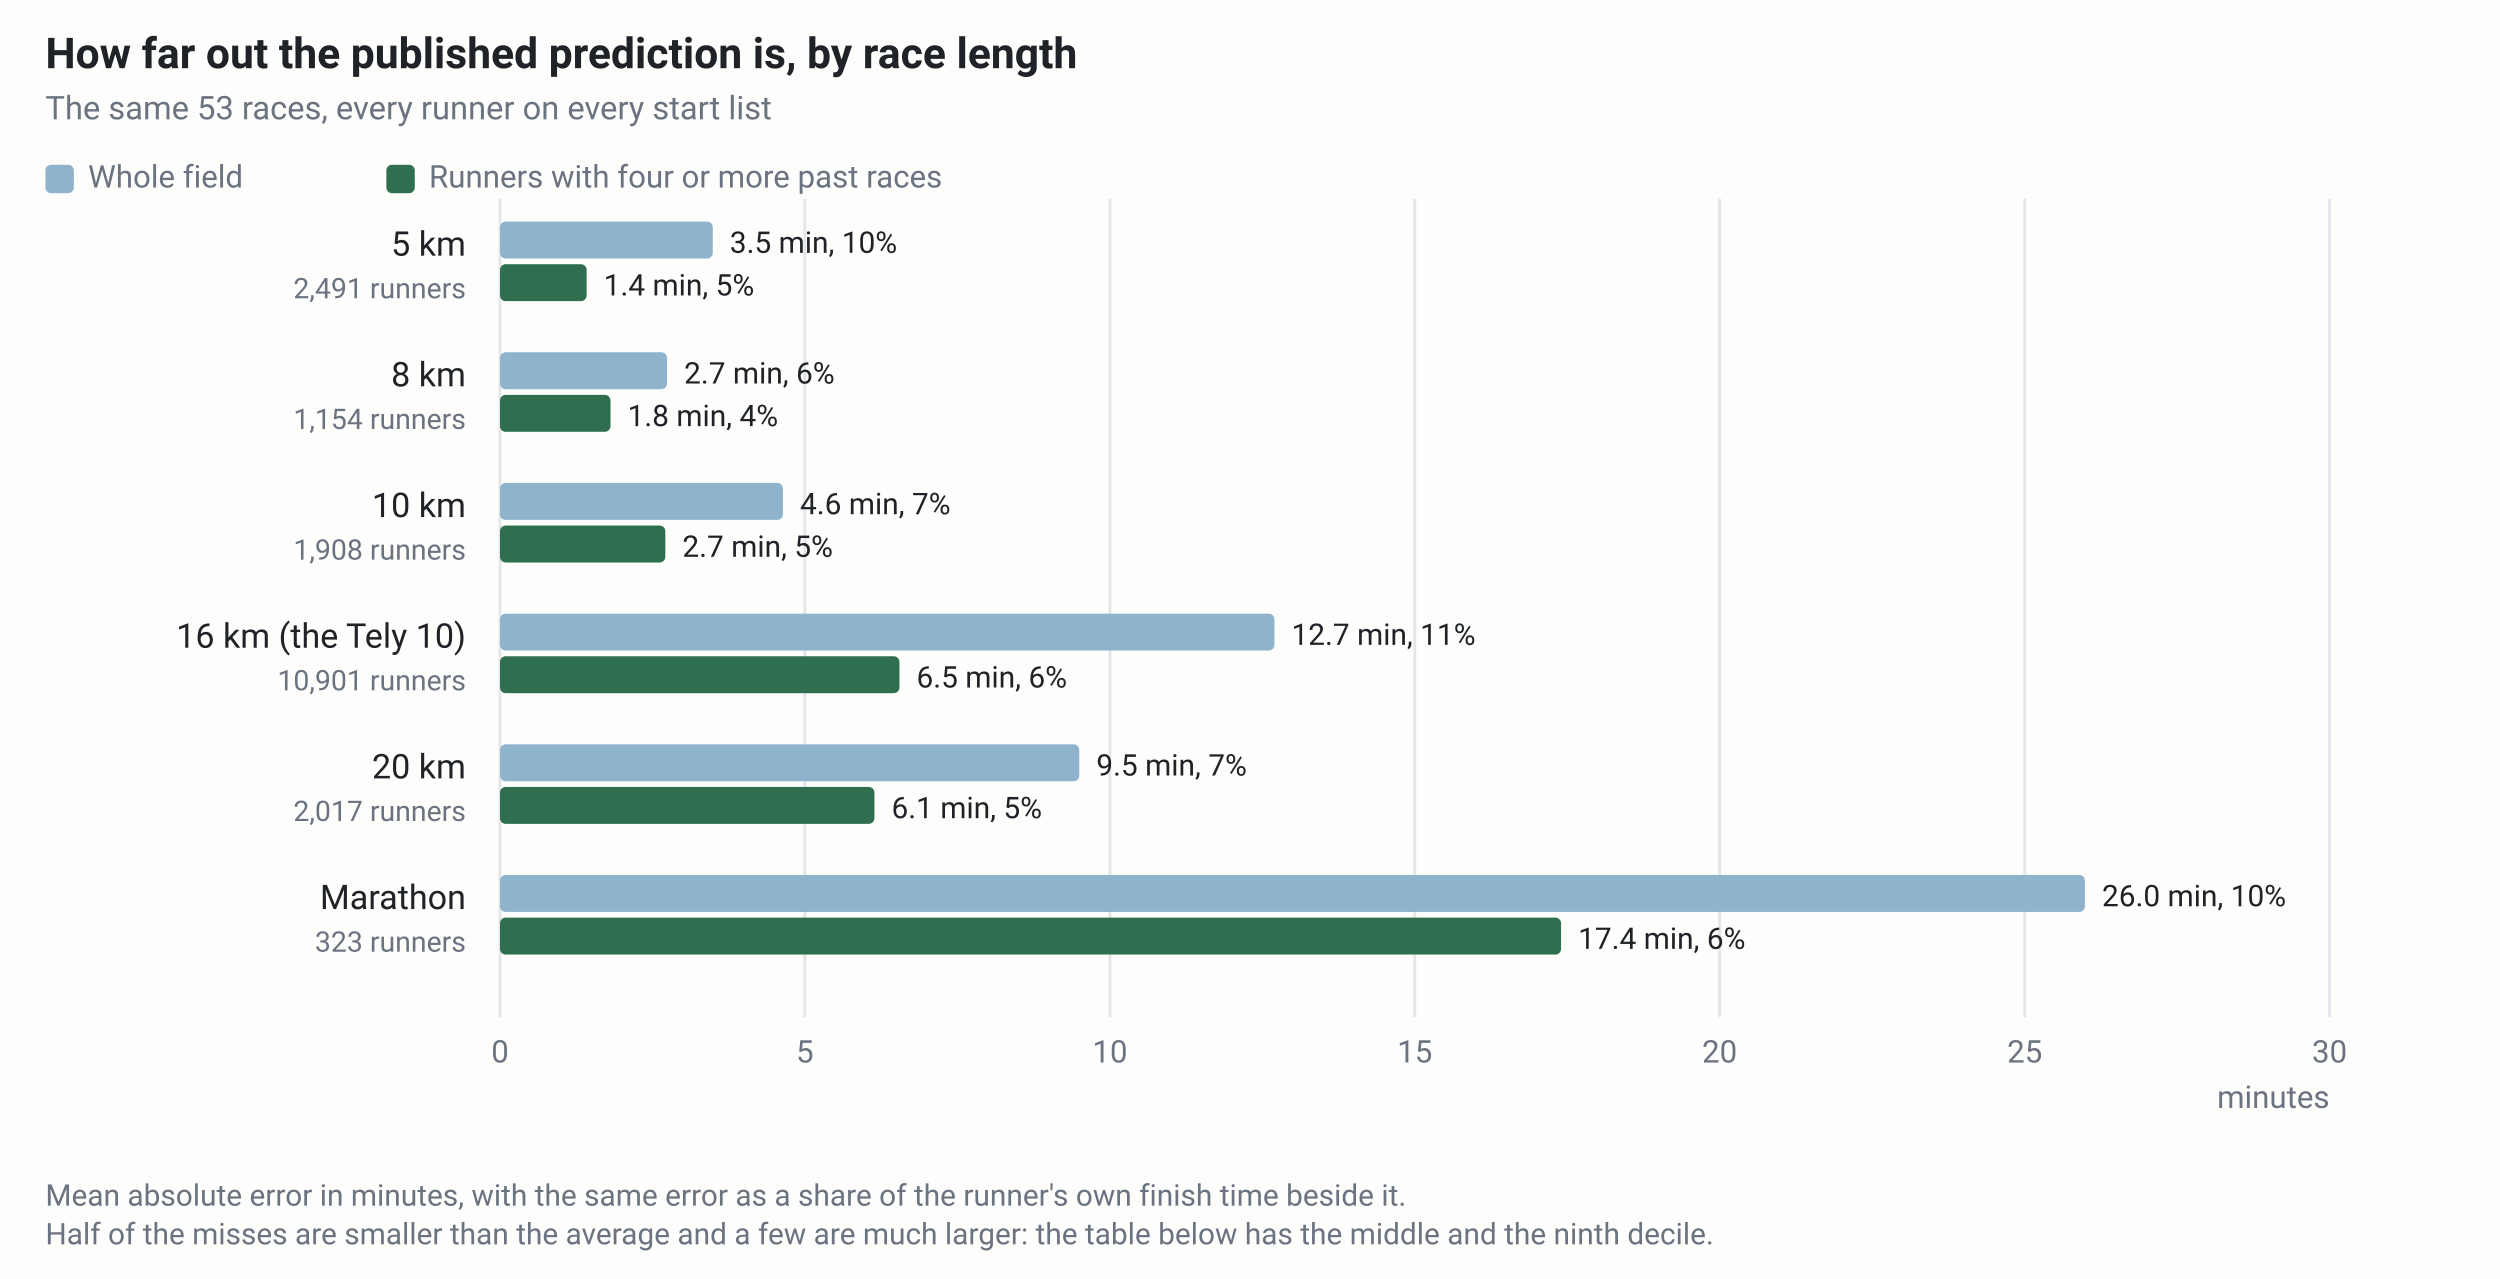
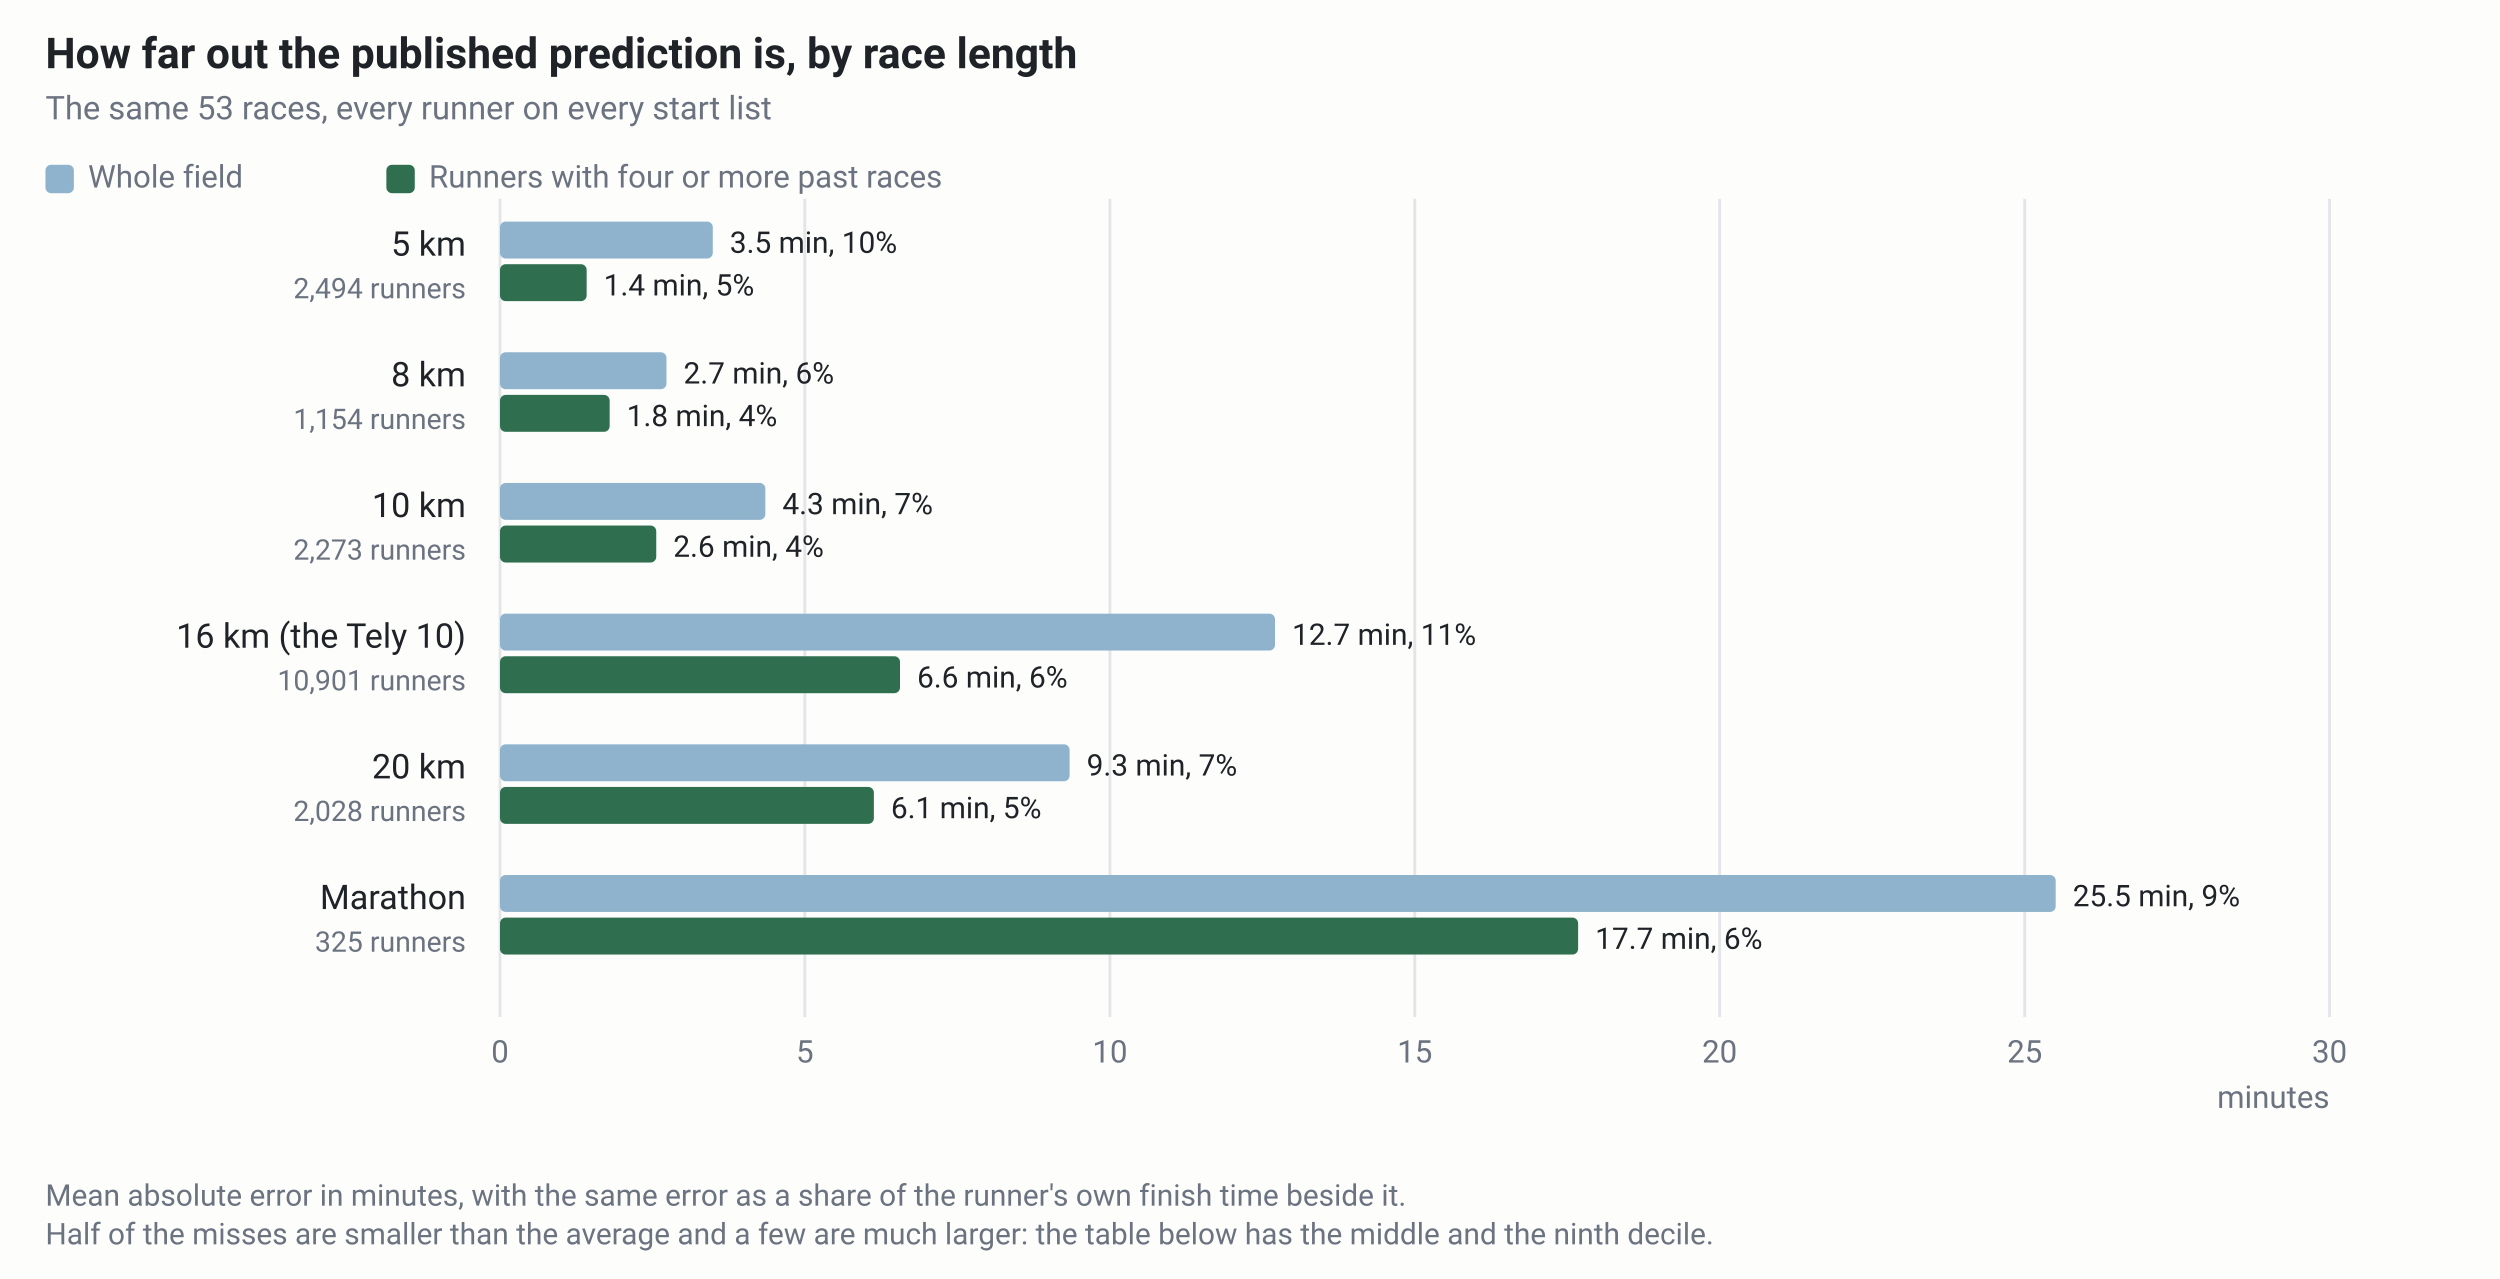
<svg xmlns="http://www.w3.org/2000/svg" viewBox="0 0 880 450" width="880" height="450" role="img" aria-label="How far out the published prediction is, by race length" font-family="system-ui, -apple-system, 'Segoe UI', Roboto, Helvetica, Arial, sans-serif">
  <rect width="880" height="450" fill="#fdfdfb" />
  <text x="16" y="24" font-size="15" fill="#1f2328" text-anchor="start" font-weight="600">How far out the published prediction is, by race length</text>
  <text x="16" y="42" font-size="11.5" fill="#6b7280" text-anchor="start" font-weight="normal">The same 53 races, every runner on every start list</text>
  <rect x="16" y="58" width="10" height="10" rx="2" fill="#8fb3cc" />
  <text x="31" y="66" font-size="11" fill="#6b7280" text-anchor="start" font-weight="normal">Whole field</text>
  <rect x="136" y="58" width="10" height="10" rx="2" fill="#2f6f4f" />
  <text x="151" y="66" font-size="11" fill="#6b7280" text-anchor="start" font-weight="normal">Runners with four or more past races</text>
  <line x1="176" y1="70" x2="176" y2="358" stroke="#e3e5e8" stroke-width="1" />
  <text x="176" y="374" font-size="11" fill="#6b7280" text-anchor="middle" font-weight="normal">0</text>
  <line x1="283.3" y1="70" x2="283.3" y2="358" stroke="#e3e5e8" stroke-width="1" />
  <text x="283.3" y="374" font-size="11" fill="#6b7280" text-anchor="middle" font-weight="normal">5</text>
  <line x1="390.7" y1="70" x2="390.7" y2="358" stroke="#e3e5e8" stroke-width="1" />
  <text x="390.7" y="374" font-size="11" fill="#6b7280" text-anchor="middle" font-weight="normal">10</text>
  <line x1="498" y1="70" x2="498" y2="358" stroke="#e3e5e8" stroke-width="1" />
  <text x="498" y="374" font-size="11" fill="#6b7280" text-anchor="middle" font-weight="normal">15</text>
  <line x1="605.3" y1="70" x2="605.3" y2="358" stroke="#e3e5e8" stroke-width="1" />
  <text x="605.3" y="374" font-size="11" fill="#6b7280" text-anchor="middle" font-weight="normal">20</text>
  <line x1="712.7" y1="70" x2="712.7" y2="358" stroke="#e3e5e8" stroke-width="1" />
  <text x="712.7" y="374" font-size="11" fill="#6b7280" text-anchor="middle" font-weight="normal">25</text>
  <line x1="820" y1="70" x2="820" y2="358" stroke="#e3e5e8" stroke-width="1" />
  <text x="820" y="374" font-size="11" fill="#6b7280" text-anchor="middle" font-weight="normal">30</text>
  <text x="820" y="390" font-size="11" fill="#6b7280" text-anchor="end" font-weight="normal">minutes</text>
  <text x="164" y="90" font-size="12" fill="#1f2328" text-anchor="end" font-weight="normal">5 km</text>
-   <text x="164" y="105" font-size="10" fill="#6b7280" text-anchor="end" font-weight="normal">2,491 runners</text>
+   <text x="164" y="105" font-size="10" fill="#6b7280" text-anchor="end" font-weight="normal">2,494 runners</text>
  <rect x="176" y="78" width="74.9" height="13" rx="2" fill="#8fb3cc" />
  <text x="256.9" y="89" font-size="10.5" fill="#1f2328" text-anchor="start" font-weight="normal">3.5 min, 10%</text>
  <rect x="176" y="93" width="30.5" height="13" rx="2" fill="#2f6f4f" />
  <text x="212.5" y="104" font-size="10.5" fill="#1f2328" text-anchor="start" font-weight="normal">1.4 min, 5%</text>
  <text x="164" y="136" font-size="12" fill="#1f2328" text-anchor="end" font-weight="normal">8 km</text>
  <text x="164" y="151" font-size="10" fill="#6b7280" text-anchor="end" font-weight="normal">1,154 runners</text>
-   <rect x="176" y="124" width="58.8" height="13" rx="2" fill="#8fb3cc" />
-   <text x="240.8" y="135" font-size="10.5" fill="#1f2328" text-anchor="start" font-weight="normal">2.7 min, 6%</text>
-   <rect x="176" y="139" width="38.9" height="13" rx="2" fill="#2f6f4f" />
-   <text x="220.9" y="150" font-size="10.5" fill="#1f2328" text-anchor="start" font-weight="normal">1.8 min, 4%</text>
+   <rect x="176" y="124" width="58.6" height="13" rx="2" fill="#8fb3cc" />
+   <text x="240.6" y="135" font-size="10.5" fill="#1f2328" text-anchor="start" font-weight="normal">2.7 min, 6%</text>
+   <rect x="176" y="139" width="38.6" height="13" rx="2" fill="#2f6f4f" />
+   <text x="220.6" y="150" font-size="10.5" fill="#1f2328" text-anchor="start" font-weight="normal">1.8 min, 4%</text>
  <text x="164" y="182" font-size="12" fill="#1f2328" text-anchor="end" font-weight="normal">10 km</text>
-   <text x="164" y="197" font-size="10" fill="#6b7280" text-anchor="end" font-weight="normal">1,908 runners</text>
-   <rect x="176" y="170" width="99.6" height="13" rx="2" fill="#8fb3cc" />
-   <text x="281.6" y="181" font-size="10.5" fill="#1f2328" text-anchor="start" font-weight="normal">4.6 min, 7%</text>
-   <rect x="176" y="185" width="58.2" height="13" rx="2" fill="#2f6f4f" />
-   <text x="240.2" y="196" font-size="10.5" fill="#1f2328" text-anchor="start" font-weight="normal">2.7 min, 5%</text>
+   <text x="164" y="197" font-size="10" fill="#6b7280" text-anchor="end" font-weight="normal">2,273 runners</text>
+   <rect x="176" y="170" width="93.4" height="13" rx="2" fill="#8fb3cc" />
+   <text x="275.4" y="181" font-size="10.5" fill="#1f2328" text-anchor="start" font-weight="normal">4.3 min, 7%</text>
+   <rect x="176" y="185" width="55" height="13" rx="2" fill="#2f6f4f" />
+   <text x="237" y="196" font-size="10.5" fill="#1f2328" text-anchor="start" font-weight="normal">2.6 min, 4%</text>
  <text x="164" y="228" font-size="12" fill="#1f2328" text-anchor="end" font-weight="normal">16 km (the Tely 10)</text>
  <text x="164" y="243" font-size="10" fill="#6b7280" text-anchor="end" font-weight="normal">10,901 runners</text>
-   <rect x="176" y="216" width="272.6" height="13" rx="2" fill="#8fb3cc" />
-   <text x="454.6" y="227" font-size="10.5" fill="#1f2328" text-anchor="start" font-weight="normal">12.7 min, 11%</text>
-   <rect x="176" y="231" width="140.6" height="13" rx="2" fill="#2f6f4f" />
-   <text x="322.6" y="242" font-size="10.5" fill="#1f2328" text-anchor="start" font-weight="normal">6.5 min, 6%</text>
+   <rect x="176" y="216" width="272.8" height="13" rx="2" fill="#8fb3cc" />
+   <text x="454.8" y="227" font-size="10.5" fill="#1f2328" text-anchor="start" font-weight="normal">12.7 min, 11%</text>
+   <rect x="176" y="231" width="140.8" height="13" rx="2" fill="#2f6f4f" />
+   <text x="322.8" y="242" font-size="10.5" fill="#1f2328" text-anchor="start" font-weight="normal">6.6 min, 6%</text>
  <text x="164" y="274" font-size="12" fill="#1f2328" text-anchor="end" font-weight="normal">20 km</text>
-   <text x="164" y="289" font-size="10" fill="#6b7280" text-anchor="end" font-weight="normal">2,017 runners</text>
-   <rect x="176" y="262" width="203.9" height="13" rx="2" fill="#8fb3cc" />
-   <text x="385.9" y="273" font-size="10.5" fill="#1f2328" text-anchor="start" font-weight="normal">9.5 min, 7%</text>
-   <rect x="176" y="277" width="131.8" height="13" rx="2" fill="#2f6f4f" />
-   <text x="313.8" y="288" font-size="10.5" fill="#1f2328" text-anchor="start" font-weight="normal">6.1 min, 5%</text>
+   <text x="164" y="289" font-size="10" fill="#6b7280" text-anchor="end" font-weight="normal">2,028 runners</text>
+   <rect x="176" y="262" width="200.5" height="13" rx="2" fill="#8fb3cc" />
+   <text x="382.5" y="273" font-size="10.5" fill="#1f2328" text-anchor="start" font-weight="normal">9.3 min, 7%</text>
+   <rect x="176" y="277" width="131.6" height="13" rx="2" fill="#2f6f4f" />
+   <text x="313.6" y="288" font-size="10.5" fill="#1f2328" text-anchor="start" font-weight="normal">6.1 min, 5%</text>
  <text x="164" y="320" font-size="12" fill="#1f2328" text-anchor="end" font-weight="normal">Marathon</text>
-   <text x="164" y="335" font-size="10" fill="#6b7280" text-anchor="end" font-weight="normal">323 runners</text>
-   <rect x="176" y="308" width="557.9" height="13" rx="2" fill="#8fb3cc" />
-   <text x="739.9" y="319" font-size="10.5" fill="#1f2328" text-anchor="start" font-weight="normal">26.0 min, 10%</text>
-   <rect x="176" y="323" width="373.5" height="13" rx="2" fill="#2f6f4f" />
-   <text x="555.5" y="334" font-size="10.5" fill="#1f2328" text-anchor="start" font-weight="normal">17.4 min, 6%</text>
+   <text x="164" y="335" font-size="10" fill="#6b7280" text-anchor="end" font-weight="normal">325 runners</text>
+   <rect x="176" y="308" width="547.6" height="13" rx="2" fill="#8fb3cc" />
+   <text x="729.6" y="319" font-size="10.5" fill="#1f2328" text-anchor="start" font-weight="normal">25.5 min, 9%</text>
+   <rect x="176" y="323" width="379.5" height="13" rx="2" fill="#2f6f4f" />
+   <text x="561.5" y="334" font-size="10.5" fill="#1f2328" text-anchor="start" font-weight="normal">17.7 min, 6%</text>
  <text x="16" y="424.4" font-size="10.5" fill="#6b7280" text-anchor="start" font-weight="normal">Mean absolute error in minutes, with the same error as a share of the runner's own finish time beside it.</text>
  <text x="16" y="438" font-size="10.5" fill="#6b7280" text-anchor="start" font-weight="normal">Half of the misses are smaller than the average and a few are much larger: the table below has the middle and the ninth decile.</text>
</svg>
